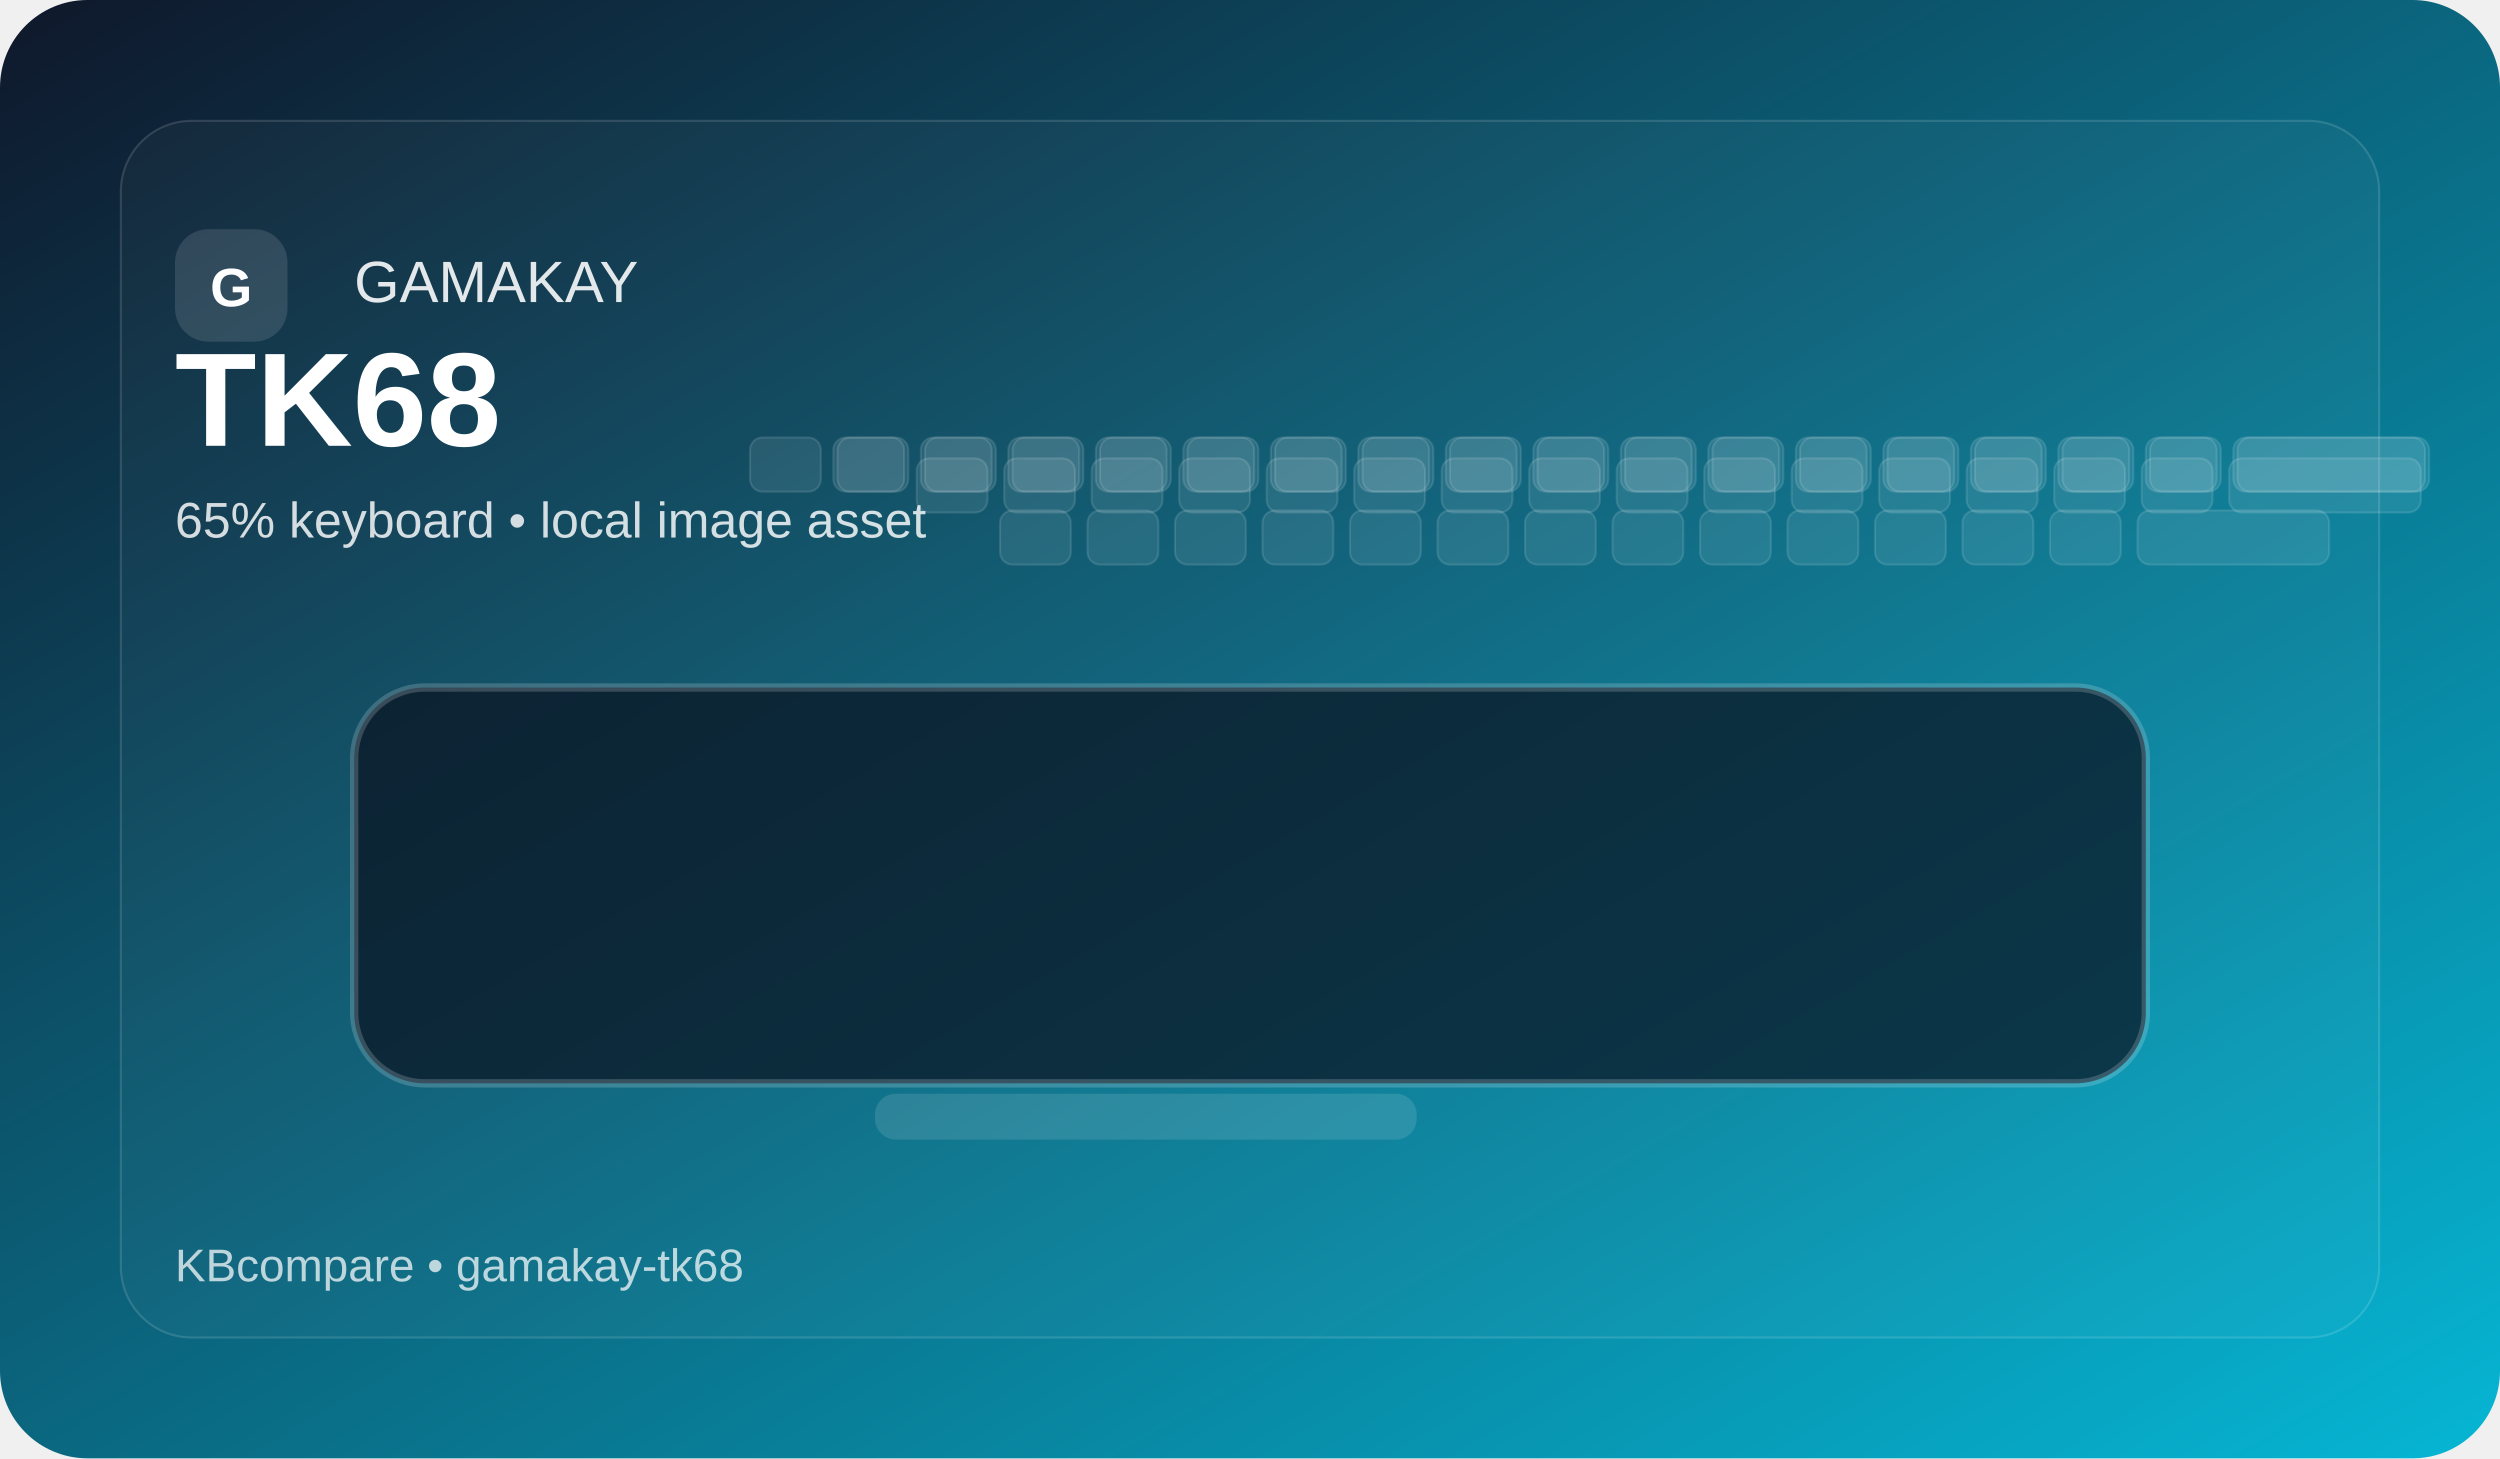
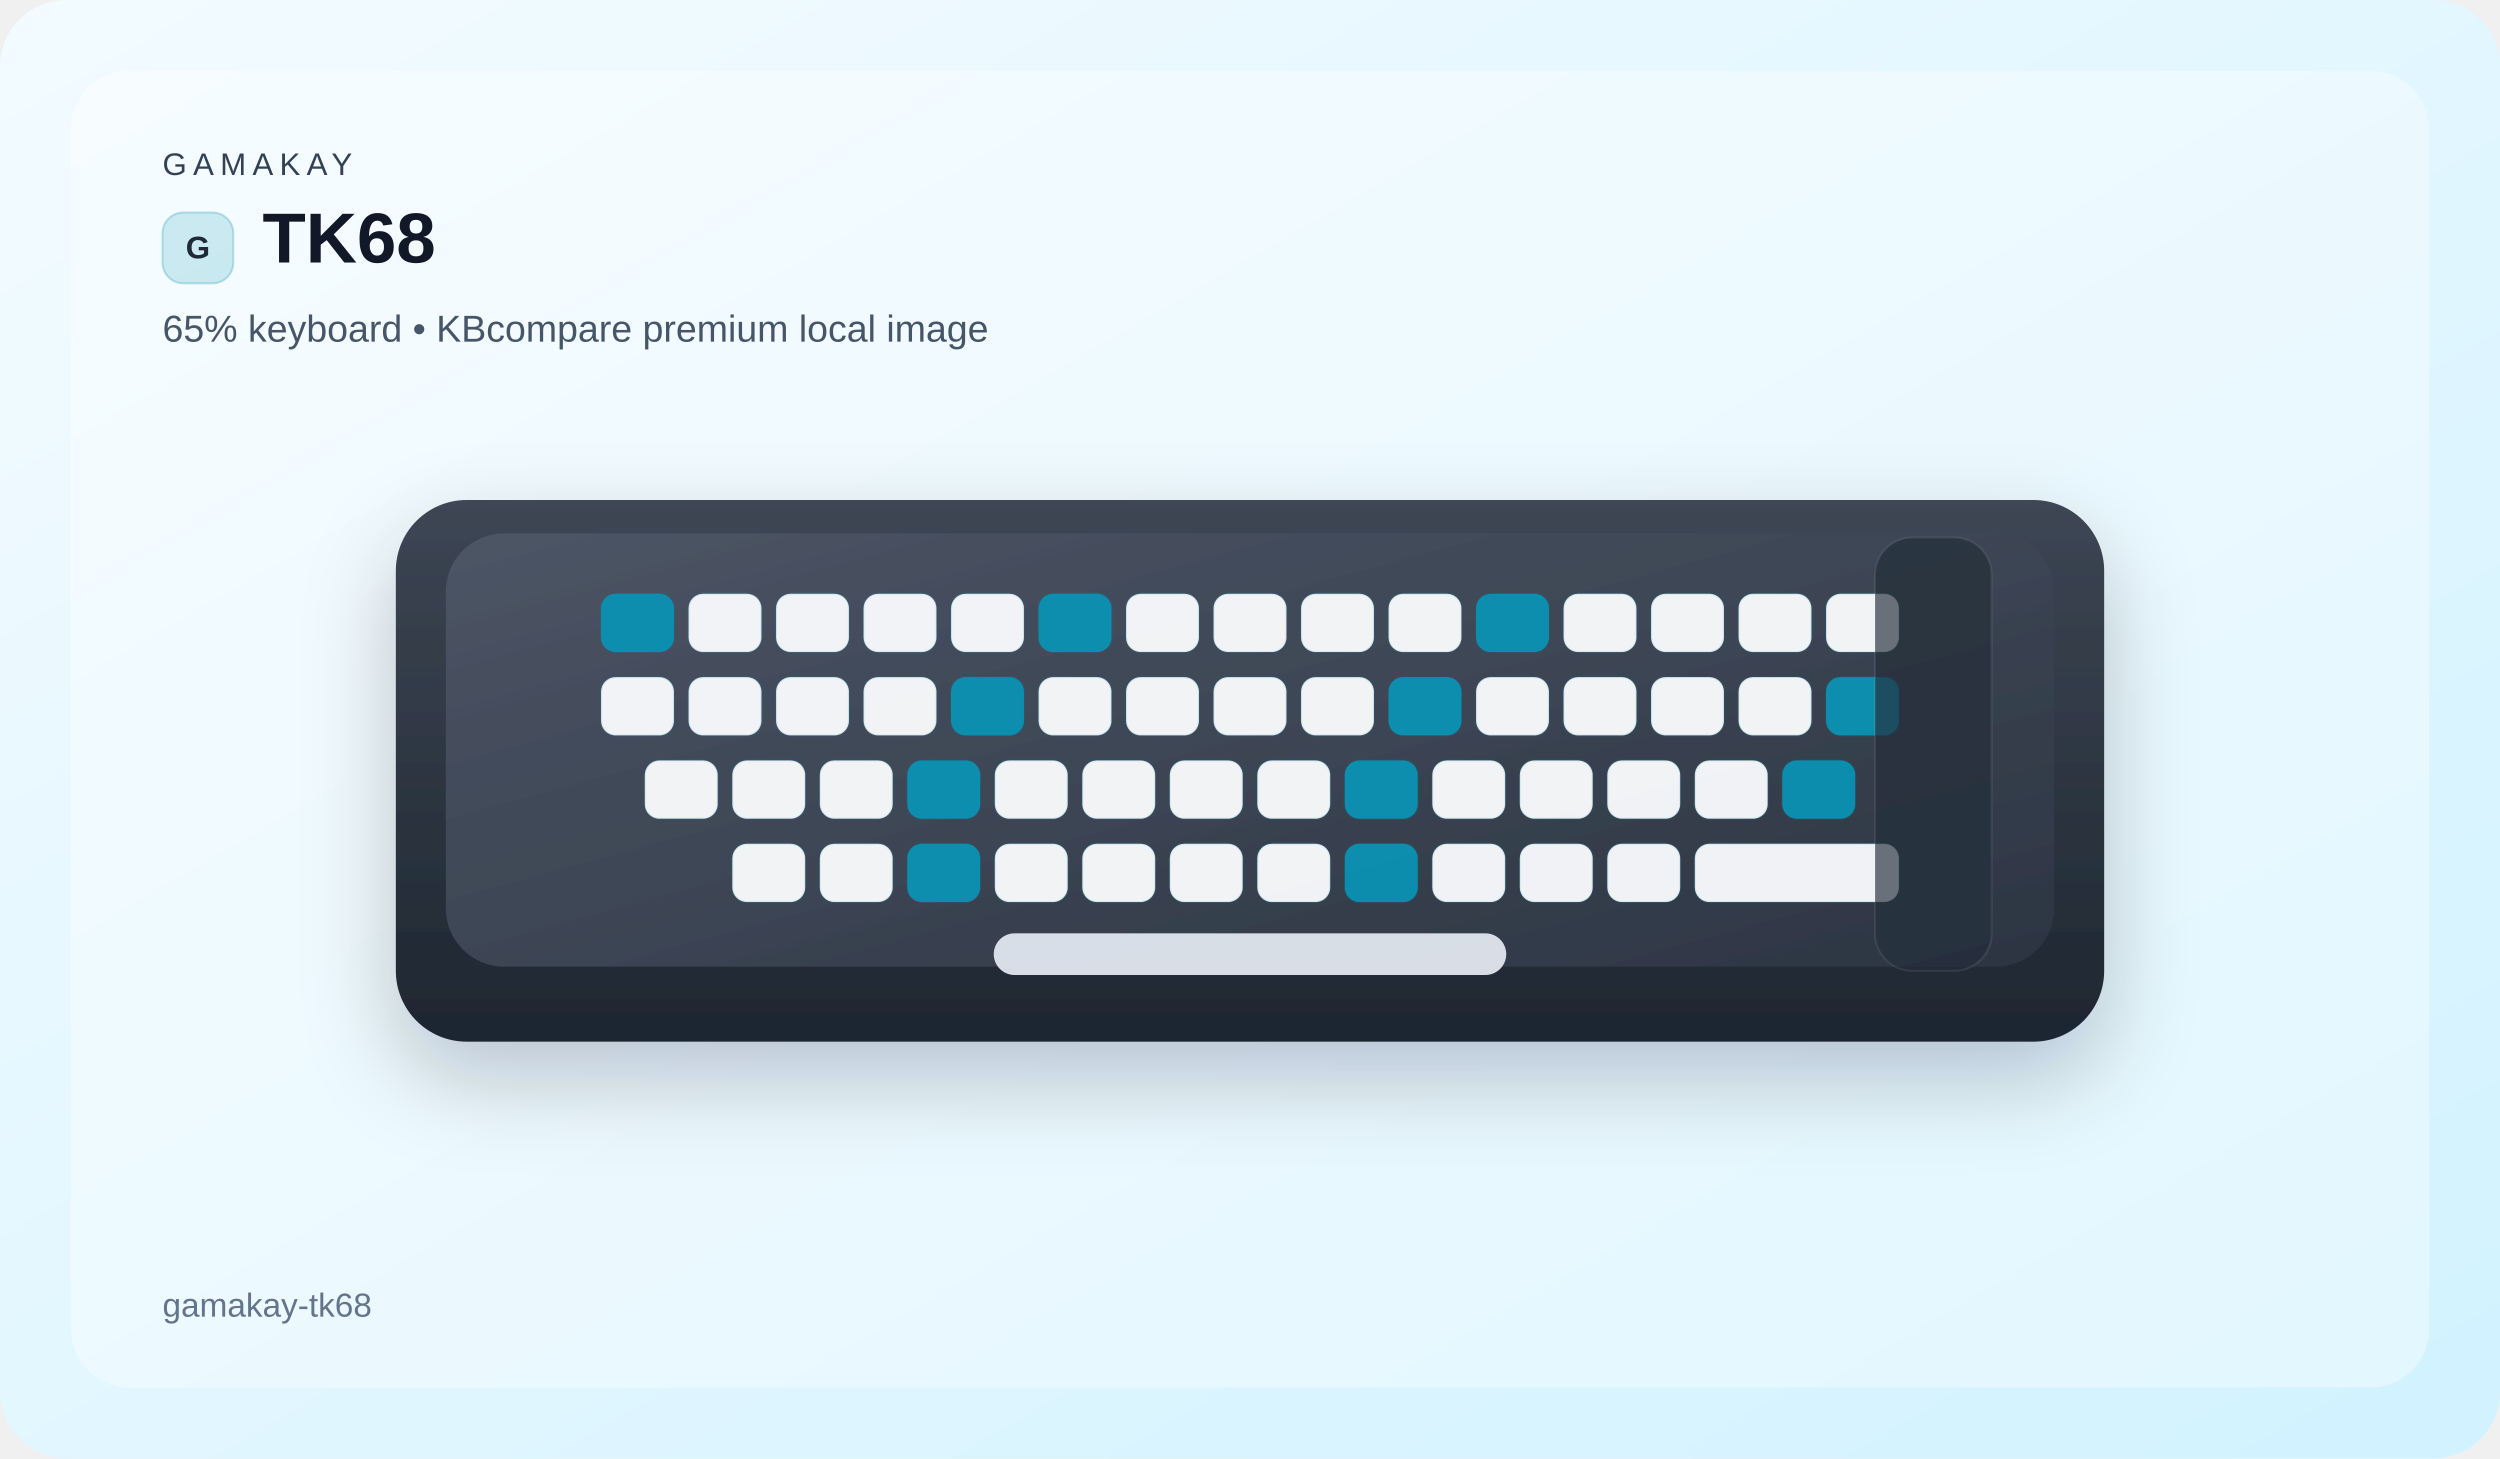
<svg xmlns="http://www.w3.org/2000/svg" width="1200" height="700" viewBox="0 0 1200 700">
  <defs>
-     <linearGradient id="g" x1="0" y1="0" x2="1" y2="1">
-       <stop offset="0%" stop-color="#0f172a" />
-       <stop offset="100%" stop-color="#06b6d4" />
+     <linearGradient id="bg" x1="0" y1="0" x2="1" y2="1">
+       <stop offset="0%" stop-color="#f3fbff" />
+       <stop offset="100%" stop-color="#d1f2ff" />
    </linearGradient>
+     <linearGradient id="body" x1="0" y1="0" x2="0" y2="1">
+       <stop offset="0%" stop-color="#3d4654" />
+       <stop offset="100%" stop-color="#1e2630" />
+     </linearGradient>
+     <linearGradient id="plate" x1="0" y1="0" x2="1" y2="1">
+       <stop offset="0%" stop-color="#4c5565" />
+       <stop offset="100%" stop-color="#2c3542" />
+     </linearGradient>
+     <filter id="shadow" x="-20%" y="-20%" width="140%" height="160%">
+       <feDropShadow dx="0" dy="18" stdDeviation="22" flood-color="#0b1120" flood-opacity="0.22" />
+     </filter>
  </defs>
-   <rect width="1200" height="700" rx="42" fill="url(#g)" />
-   <rect x="58" y="58" width="1084" height="584" rx="34" fill="rgba(255,255,255,0.03)" stroke="rgba(255,255,255,0.14)" />
-   <rect x="84" y="110" width="54" height="54" rx="16" fill="white" fill-opacity="0.12" />
-   <text x="111" y="147" text-anchor="middle" font-size="26" font-family="Arial, sans-serif" font-weight="700" fill="white">G</text>
-   <text x="170" y="145" font-size="28" font-family="Arial, sans-serif" fill="white" opacity="0.88">GAMAKAY</text>
-   <text x="84" y="214" font-size="64" font-family="Arial, sans-serif" font-weight="700" fill="white">TK68</text>
-   <text x="84" y="258" font-size="24" font-family="Arial, sans-serif" fill="white" opacity="0.82">65% keyboard • local image asset</text>
-   <rect x="170" y="330" width="860" height="190" rx="34" fill="#0b1220" fill-opacity="0.72" stroke="rgba(255,255,255,0.18)" stroke-width="4" />
-   <rect x="360" y="210" width="34" height="26" rx="6" fill="white" fill-opacity="0.09" stroke="white" stroke-opacity="0.12" />
-   <rect x="402" y="210" width="34" height="26" rx="6" fill="white" fill-opacity="0.09" stroke="white" stroke-opacity="0.12" />
-   <rect x="444" y="210" width="34" height="26" rx="6" fill="white" fill-opacity="0.09" stroke="white" stroke-opacity="0.12" />
-   <rect x="486" y="210" width="34" height="26" rx="6" fill="white" fill-opacity="0.09" stroke="white" stroke-opacity="0.12" />
-   <rect x="528" y="210" width="34" height="26" rx="6" fill="white" fill-opacity="0.09" stroke="white" stroke-opacity="0.12" />
-   <rect x="570" y="210" width="34" height="26" rx="6" fill="white" fill-opacity="0.09" stroke="white" stroke-opacity="0.12" />
-   <rect x="612" y="210" width="34" height="26" rx="6" fill="white" fill-opacity="0.09" stroke="white" stroke-opacity="0.12" />
-   <rect x="654" y="210" width="34" height="26" rx="6" fill="white" fill-opacity="0.09" stroke="white" stroke-opacity="0.12" />
-   <rect x="696" y="210" width="34" height="26" rx="6" fill="white" fill-opacity="0.09" stroke="white" stroke-opacity="0.12" />
-   <rect x="738" y="210" width="34" height="26" rx="6" fill="white" fill-opacity="0.09" stroke="white" stroke-opacity="0.12" />
-   <rect x="780" y="210" width="34" height="26" rx="6" fill="white" fill-opacity="0.09" stroke="white" stroke-opacity="0.12" />
-   <rect x="822" y="210" width="34" height="26" rx="6" fill="white" fill-opacity="0.09" stroke="white" stroke-opacity="0.12" />
-   <rect x="864" y="210" width="34" height="26" rx="6" fill="white" fill-opacity="0.09" stroke="white" stroke-opacity="0.12" />
-   <rect x="906" y="210" width="34" height="26" rx="6" fill="white" fill-opacity="0.09" stroke="white" stroke-opacity="0.12" />
-   <rect x="948" y="210" width="34" height="26" rx="6" fill="white" fill-opacity="0.09" stroke="white" stroke-opacity="0.12" />
-   <rect x="990" y="210" width="34" height="26" rx="6" fill="white" fill-opacity="0.09" stroke="white" stroke-opacity="0.12" />
-   <rect x="1032" y="210" width="34" height="26" rx="6" fill="white" fill-opacity="0.09" stroke="white" stroke-opacity="0.12" />
-   <rect x="1074" y="210" width="92" height="26" rx="6" fill="white" fill-opacity="0.09" stroke="white" stroke-opacity="0.12" />
-   <rect x="400" y="210" width="34" height="26" rx="6" fill="white" fill-opacity="0.09" stroke="white" stroke-opacity="0.12" />
-   <rect x="442" y="210" width="34" height="26" rx="6" fill="white" fill-opacity="0.09" stroke="white" stroke-opacity="0.12" />
-   <rect x="484" y="210" width="34" height="26" rx="6" fill="white" fill-opacity="0.09" stroke="white" stroke-opacity="0.12" />
-   <rect x="526" y="210" width="34" height="26" rx="6" fill="white" fill-opacity="0.09" stroke="white" stroke-opacity="0.12" />
-   <rect x="568" y="210" width="34" height="26" rx="6" fill="white" fill-opacity="0.09" stroke="white" stroke-opacity="0.12" />
-   <rect x="610" y="210" width="34" height="26" rx="6" fill="white" fill-opacity="0.09" stroke="white" stroke-opacity="0.12" />
-   <rect x="652" y="210" width="34" height="26" rx="6" fill="white" fill-opacity="0.09" stroke="white" stroke-opacity="0.12" />
-   <rect x="694" y="210" width="34" height="26" rx="6" fill="white" fill-opacity="0.09" stroke="white" stroke-opacity="0.12" />
-   <rect x="736" y="210" width="34" height="26" rx="6" fill="white" fill-opacity="0.09" stroke="white" stroke-opacity="0.12" />
-   <rect x="778" y="210" width="34" height="26" rx="6" fill="white" fill-opacity="0.09" stroke="white" stroke-opacity="0.12" />
-   <rect x="820" y="210" width="34" height="26" rx="6" fill="white" fill-opacity="0.09" stroke="white" stroke-opacity="0.12" />
-   <rect x="862" y="210" width="34" height="26" rx="6" fill="white" fill-opacity="0.09" stroke="white" stroke-opacity="0.12" />
-   <rect x="904" y="210" width="34" height="26" rx="6" fill="white" fill-opacity="0.09" stroke="white" stroke-opacity="0.12" />
-   <rect x="946" y="210" width="34" height="26" rx="6" fill="white" fill-opacity="0.09" stroke="white" stroke-opacity="0.12" />
-   <rect x="988" y="210" width="34" height="26" rx="6" fill="white" fill-opacity="0.09" stroke="white" stroke-opacity="0.12" />
-   <rect x="1030" y="210" width="34" height="26" rx="6" fill="white" fill-opacity="0.09" stroke="white" stroke-opacity="0.12" />
-   <rect x="1072" y="210" width="92" height="26" rx="6" fill="white" fill-opacity="0.09" stroke="white" stroke-opacity="0.12" />
-   <rect x="440" y="220" width="34" height="26" rx="6" fill="white" fill-opacity="0.09" stroke="white" stroke-opacity="0.12" />
-   <rect x="482" y="220" width="34" height="26" rx="6" fill="white" fill-opacity="0.09" stroke="white" stroke-opacity="0.12" />
-   <rect x="524" y="220" width="34" height="26" rx="6" fill="white" fill-opacity="0.09" stroke="white" stroke-opacity="0.12" />
-   <rect x="566" y="220" width="34" height="26" rx="6" fill="white" fill-opacity="0.09" stroke="white" stroke-opacity="0.12" />
-   <rect x="608" y="220" width="34" height="26" rx="6" fill="white" fill-opacity="0.09" stroke="white" stroke-opacity="0.12" />
-   <rect x="650" y="220" width="34" height="26" rx="6" fill="white" fill-opacity="0.09" stroke="white" stroke-opacity="0.12" />
-   <rect x="692" y="220" width="34" height="26" rx="6" fill="white" fill-opacity="0.09" stroke="white" stroke-opacity="0.12" />
-   <rect x="734" y="220" width="34" height="26" rx="6" fill="white" fill-opacity="0.09" stroke="white" stroke-opacity="0.12" />
-   <rect x="776" y="220" width="34" height="26" rx="6" fill="white" fill-opacity="0.09" stroke="white" stroke-opacity="0.12" />
-   <rect x="818" y="220" width="34" height="26" rx="6" fill="white" fill-opacity="0.09" stroke="white" stroke-opacity="0.12" />
-   <rect x="860" y="220" width="34" height="26" rx="6" fill="white" fill-opacity="0.09" stroke="white" stroke-opacity="0.12" />
-   <rect x="902" y="220" width="34" height="26" rx="6" fill="white" fill-opacity="0.09" stroke="white" stroke-opacity="0.12" />
-   <rect x="944" y="220" width="34" height="26" rx="6" fill="white" fill-opacity="0.09" stroke="white" stroke-opacity="0.12" />
-   <rect x="986" y="220" width="34" height="26" rx="6" fill="white" fill-opacity="0.09" stroke="white" stroke-opacity="0.12" />
-   <rect x="1028" y="220" width="34" height="26" rx="6" fill="white" fill-opacity="0.09" stroke="white" stroke-opacity="0.12" />
-   <rect x="1070" y="220" width="92" height="26" rx="6" fill="white" fill-opacity="0.09" stroke="white" stroke-opacity="0.12" />
-   <rect x="480" y="245" width="34" height="26" rx="6" fill="white" fill-opacity="0.09" stroke="white" stroke-opacity="0.12" />
-   <rect x="522" y="245" width="34" height="26" rx="6" fill="white" fill-opacity="0.09" stroke="white" stroke-opacity="0.12" />
-   <rect x="564" y="245" width="34" height="26" rx="6" fill="white" fill-opacity="0.09" stroke="white" stroke-opacity="0.12" />
-   <rect x="606" y="245" width="34" height="26" rx="6" fill="white" fill-opacity="0.09" stroke="white" stroke-opacity="0.12" />
-   <rect x="648" y="245" width="34" height="26" rx="6" fill="white" fill-opacity="0.09" stroke="white" stroke-opacity="0.12" />
-   <rect x="690" y="245" width="34" height="26" rx="6" fill="white" fill-opacity="0.09" stroke="white" stroke-opacity="0.12" />
-   <rect x="732" y="245" width="34" height="26" rx="6" fill="white" fill-opacity="0.09" stroke="white" stroke-opacity="0.12" />
-   <rect x="774" y="245" width="34" height="26" rx="6" fill="white" fill-opacity="0.09" stroke="white" stroke-opacity="0.12" />
-   <rect x="816" y="245" width="34" height="26" rx="6" fill="white" fill-opacity="0.09" stroke="white" stroke-opacity="0.12" />
-   <rect x="858" y="245" width="34" height="26" rx="6" fill="white" fill-opacity="0.09" stroke="white" stroke-opacity="0.12" />
-   <rect x="900" y="245" width="34" height="26" rx="6" fill="white" fill-opacity="0.09" stroke="white" stroke-opacity="0.12" />
-   <rect x="942" y="245" width="34" height="26" rx="6" fill="white" fill-opacity="0.09" stroke="white" stroke-opacity="0.12" />
-   <rect x="984" y="245" width="34" height="26" rx="6" fill="white" fill-opacity="0.09" stroke="white" stroke-opacity="0.12" />
-   <rect x="1026" y="245" width="92" height="26" rx="6" fill="white" fill-opacity="0.09" stroke="white" stroke-opacity="0.12" />
-   <rect x="420" y="525" width="260" height="22" rx="10" fill="white" fill-opacity="0.12" />
-   <text x="84" y="615" font-size="22" font-family="Arial, sans-serif" fill="white" opacity="0.72">KBcompare • gamakay-tk68</text>
+   <rect width="1200" height="700" rx="32" fill="url(#bg)" />
+   <rect x="34" y="34" width="1132" height="632" rx="28" fill="white" fill-opacity="0.35" />
+   <text x="78" y="84" font-size="15" font-family="Arial, sans-serif" fill="#334155" letter-spacing="3">GAMAKAY</text>
+   <rect x="78" y="102" width="34" height="34" rx="10" fill="#0891b2" fill-opacity="0.18" stroke="#0891b2" stroke-opacity="0.25" />
+   <text x="95" y="124" text-anchor="middle" font-size="15" font-family="Arial, sans-serif" font-weight="700" fill="#1f2937">G</text>
+   <text x="126" y="126" font-size="34" font-family="Arial, sans-serif" font-weight="700" fill="#111827">TK68</text>
+   <text x="78" y="164" font-size="18" font-family="Arial, sans-serif" fill="#475569">65% keyboard • KBcompare premium local image</text>
+   <g filter="url(#shadow)">
+     <rect x="190" y="240" width="820" height="260" rx="34" fill="url(#body)" />
+     <rect x="214" y="256" width="772" height="208" rx="28" fill="url(#plate)" />
+     <rect x="288.5" y="285" width="35.0" height="28" rx="7" fill="#0891b2" fill-opacity="0.96" stroke="#0891b2" stroke-opacity="0.12" />
+     <rect x="330.5" y="285" width="35.0" height="28" rx="7" fill="#f8fafc" fill-opacity="0.96" stroke="#0891b2" stroke-opacity="0.12" />
+     <rect x="372.5" y="285" width="35.0" height="28" rx="7" fill="#f8fafc" fill-opacity="0.96" stroke="#0891b2" stroke-opacity="0.12" />
+     <rect x="414.5" y="285" width="35.0" height="28" rx="7" fill="#f8fafc" fill-opacity="0.96" stroke="#0891b2" stroke-opacity="0.12" />
+     <rect x="456.5" y="285" width="35.0" height="28" rx="7" fill="#f8fafc" fill-opacity="0.96" stroke="#0891b2" stroke-opacity="0.12" />
+     <rect x="498.5" y="285" width="35.0" height="28" rx="7" fill="#0891b2" fill-opacity="0.96" stroke="#0891b2" stroke-opacity="0.12" />
+     <rect x="540.5" y="285" width="35.0" height="28" rx="7" fill="#f8fafc" fill-opacity="0.96" stroke="#0891b2" stroke-opacity="0.12" />
+     <rect x="582.5" y="285" width="35.0" height="28" rx="7" fill="#f8fafc" fill-opacity="0.96" stroke="#0891b2" stroke-opacity="0.12" />
+     <rect x="624.5" y="285" width="35.0" height="28" rx="7" fill="#f8fafc" fill-opacity="0.96" stroke="#0891b2" stroke-opacity="0.12" />
+     <rect x="666.5" y="285" width="35.0" height="28" rx="7" fill="#f8fafc" fill-opacity="0.96" stroke="#0891b2" stroke-opacity="0.12" />
+     <rect x="708.5" y="285" width="35.0" height="28" rx="7" fill="#0891b2" fill-opacity="0.96" stroke="#0891b2" stroke-opacity="0.12" />
+     <rect x="750.5" y="285" width="35.0" height="28" rx="7" fill="#f8fafc" fill-opacity="0.96" stroke="#0891b2" stroke-opacity="0.12" />
+     <rect x="792.5" y="285" width="35.0" height="28" rx="7" fill="#f8fafc" fill-opacity="0.96" stroke="#0891b2" stroke-opacity="0.12" />
+     <rect x="834.5" y="285" width="35.0" height="28" rx="7" fill="#f8fafc" fill-opacity="0.96" stroke="#0891b2" stroke-opacity="0.12" />
+     <rect x="876.5" y="285" width="35.0" height="28" rx="7" fill="#f8fafc" fill-opacity="0.96" stroke="#0891b2" stroke-opacity="0.12" />
+     <rect x="288.5" y="325" width="35.0" height="28" rx="7" fill="#f8fafc" fill-opacity="0.96" stroke="#0891b2" stroke-opacity="0.12" />
+     <rect x="330.5" y="325" width="35.0" height="28" rx="7" fill="#f8fafc" fill-opacity="0.96" stroke="#0891b2" stroke-opacity="0.12" />
+     <rect x="372.5" y="325" width="35.0" height="28" rx="7" fill="#f8fafc" fill-opacity="0.96" stroke="#0891b2" stroke-opacity="0.12" />
+     <rect x="414.5" y="325" width="35.0" height="28" rx="7" fill="#f8fafc" fill-opacity="0.96" stroke="#0891b2" stroke-opacity="0.12" />
+     <rect x="456.5" y="325" width="35.0" height="28" rx="7" fill="#0891b2" fill-opacity="0.96" stroke="#0891b2" stroke-opacity="0.12" />
+     <rect x="498.5" y="325" width="35.0" height="28" rx="7" fill="#f8fafc" fill-opacity="0.96" stroke="#0891b2" stroke-opacity="0.12" />
+     <rect x="540.5" y="325" width="35.0" height="28" rx="7" fill="#f8fafc" fill-opacity="0.96" stroke="#0891b2" stroke-opacity="0.12" />
+     <rect x="582.5" y="325" width="35.0" height="28" rx="7" fill="#f8fafc" fill-opacity="0.96" stroke="#0891b2" stroke-opacity="0.12" />
+     <rect x="624.5" y="325" width="35.0" height="28" rx="7" fill="#f8fafc" fill-opacity="0.96" stroke="#0891b2" stroke-opacity="0.12" />
+     <rect x="666.5" y="325" width="35.0" height="28" rx="7" fill="#0891b2" fill-opacity="0.96" stroke="#0891b2" stroke-opacity="0.12" />
+     <rect x="708.5" y="325" width="35.0" height="28" rx="7" fill="#f8fafc" fill-opacity="0.96" stroke="#0891b2" stroke-opacity="0.12" />
+     <rect x="750.5" y="325" width="35.0" height="28" rx="7" fill="#f8fafc" fill-opacity="0.96" stroke="#0891b2" stroke-opacity="0.12" />
+     <rect x="792.5" y="325" width="35.0" height="28" rx="7" fill="#f8fafc" fill-opacity="0.96" stroke="#0891b2" stroke-opacity="0.12" />
+     <rect x="834.5" y="325" width="35.0" height="28" rx="7" fill="#f8fafc" fill-opacity="0.96" stroke="#0891b2" stroke-opacity="0.12" />
+     <rect x="876.5" y="325" width="35.0" height="28" rx="7" fill="#0891b2" fill-opacity="0.96" stroke="#0891b2" stroke-opacity="0.12" />
+     <rect x="309.5" y="365" width="35.0" height="28" rx="7" fill="#f8fafc" fill-opacity="0.96" stroke="#0891b2" stroke-opacity="0.12" />
+     <rect x="351.5" y="365" width="35.0" height="28" rx="7" fill="#f8fafc" fill-opacity="0.96" stroke="#0891b2" stroke-opacity="0.12" />
+     <rect x="393.5" y="365" width="35.0" height="28" rx="7" fill="#f8fafc" fill-opacity="0.96" stroke="#0891b2" stroke-opacity="0.12" />
+     <rect x="435.5" y="365" width="35.0" height="28" rx="7" fill="#0891b2" fill-opacity="0.96" stroke="#0891b2" stroke-opacity="0.12" />
+     <rect x="477.5" y="365" width="35.0" height="28" rx="7" fill="#f8fafc" fill-opacity="0.96" stroke="#0891b2" stroke-opacity="0.12" />
+     <rect x="519.5" y="365" width="35.0" height="28" rx="7" fill="#f8fafc" fill-opacity="0.96" stroke="#0891b2" stroke-opacity="0.12" />
+     <rect x="561.5" y="365" width="35.0" height="28" rx="7" fill="#f8fafc" fill-opacity="0.96" stroke="#0891b2" stroke-opacity="0.12" />
+     <rect x="603.5" y="365" width="35.0" height="28" rx="7" fill="#f8fafc" fill-opacity="0.96" stroke="#0891b2" stroke-opacity="0.12" />
+     <rect x="645.5" y="365" width="35.0" height="28" rx="7" fill="#0891b2" fill-opacity="0.96" stroke="#0891b2" stroke-opacity="0.12" />
+     <rect x="687.5" y="365" width="35.0" height="28" rx="7" fill="#f8fafc" fill-opacity="0.96" stroke="#0891b2" stroke-opacity="0.12" />
+     <rect x="729.5" y="365" width="35.0" height="28" rx="7" fill="#f8fafc" fill-opacity="0.96" stroke="#0891b2" stroke-opacity="0.12" />
+     <rect x="771.5" y="365" width="35.0" height="28" rx="7" fill="#f8fafc" fill-opacity="0.96" stroke="#0891b2" stroke-opacity="0.12" />
+     <rect x="813.5" y="365" width="35.0" height="28" rx="7" fill="#f8fafc" fill-opacity="0.96" stroke="#0891b2" stroke-opacity="0.12" />
+     <rect x="855.5" y="365" width="35.0" height="28" rx="7" fill="#0891b2" fill-opacity="0.96" stroke="#0891b2" stroke-opacity="0.12" />
+     <rect x="351.5" y="405" width="35.0" height="28" rx="7" fill="#f8fafc" fill-opacity="0.96" stroke="#0891b2" stroke-opacity="0.12" />
+     <rect x="393.5" y="405" width="35.0" height="28" rx="7" fill="#f8fafc" fill-opacity="0.96" stroke="#0891b2" stroke-opacity="0.12" />
+     <rect x="435.5" y="405" width="35.0" height="28" rx="7" fill="#0891b2" fill-opacity="0.96" stroke="#0891b2" stroke-opacity="0.12" />
+     <rect x="477.5" y="405" width="35.0" height="28" rx="7" fill="#f8fafc" fill-opacity="0.96" stroke="#0891b2" stroke-opacity="0.12" />
+     <rect x="519.5" y="405" width="35.0" height="28" rx="7" fill="#f8fafc" fill-opacity="0.96" stroke="#0891b2" stroke-opacity="0.12" />
+     <rect x="561.5" y="405" width="35.0" height="28" rx="7" fill="#f8fafc" fill-opacity="0.96" stroke="#0891b2" stroke-opacity="0.12" />
+     <rect x="603.5" y="405" width="35.0" height="28" rx="7" fill="#f8fafc" fill-opacity="0.96" stroke="#0891b2" stroke-opacity="0.12" />
+     <rect x="645.5" y="405" width="35.0" height="28" rx="7" fill="#0891b2" fill-opacity="0.96" stroke="#0891b2" stroke-opacity="0.12" />
+     <rect x="687.5" y="405" width="35.0" height="28" rx="7" fill="#f8fafc" fill-opacity="0.96" stroke="#0891b2" stroke-opacity="0.12" />
+     <rect x="729.5" y="405" width="35.0" height="28" rx="7" fill="#f8fafc" fill-opacity="0.96" stroke="#0891b2" stroke-opacity="0.12" />
+     <rect x="771.5" y="405" width="35.0" height="28" rx="7" fill="#f8fafc" fill-opacity="0.96" stroke="#0891b2" stroke-opacity="0.12" />
+     <rect x="813.5" y="405" width="98.0" height="28" rx="7" fill="#f8fafc" fill-opacity="0.96" stroke="#0891b2" stroke-opacity="0.12" />
+     <rect x="477.0" y="448" width="246.0" height="20" rx="10" fill="#e2e8f0" fill-opacity="0.94" />
+     <rect x="900.0" y="258" width="56" height="208" rx="18" fill="#232c38" fill-opacity="0.66" stroke="white" stroke-opacity="0.08" />
+   </g>
+   <text x="78" y="632" font-size="16" font-family="Arial, sans-serif" fill="#64748b">gamakay-tk68</text>
</svg>
